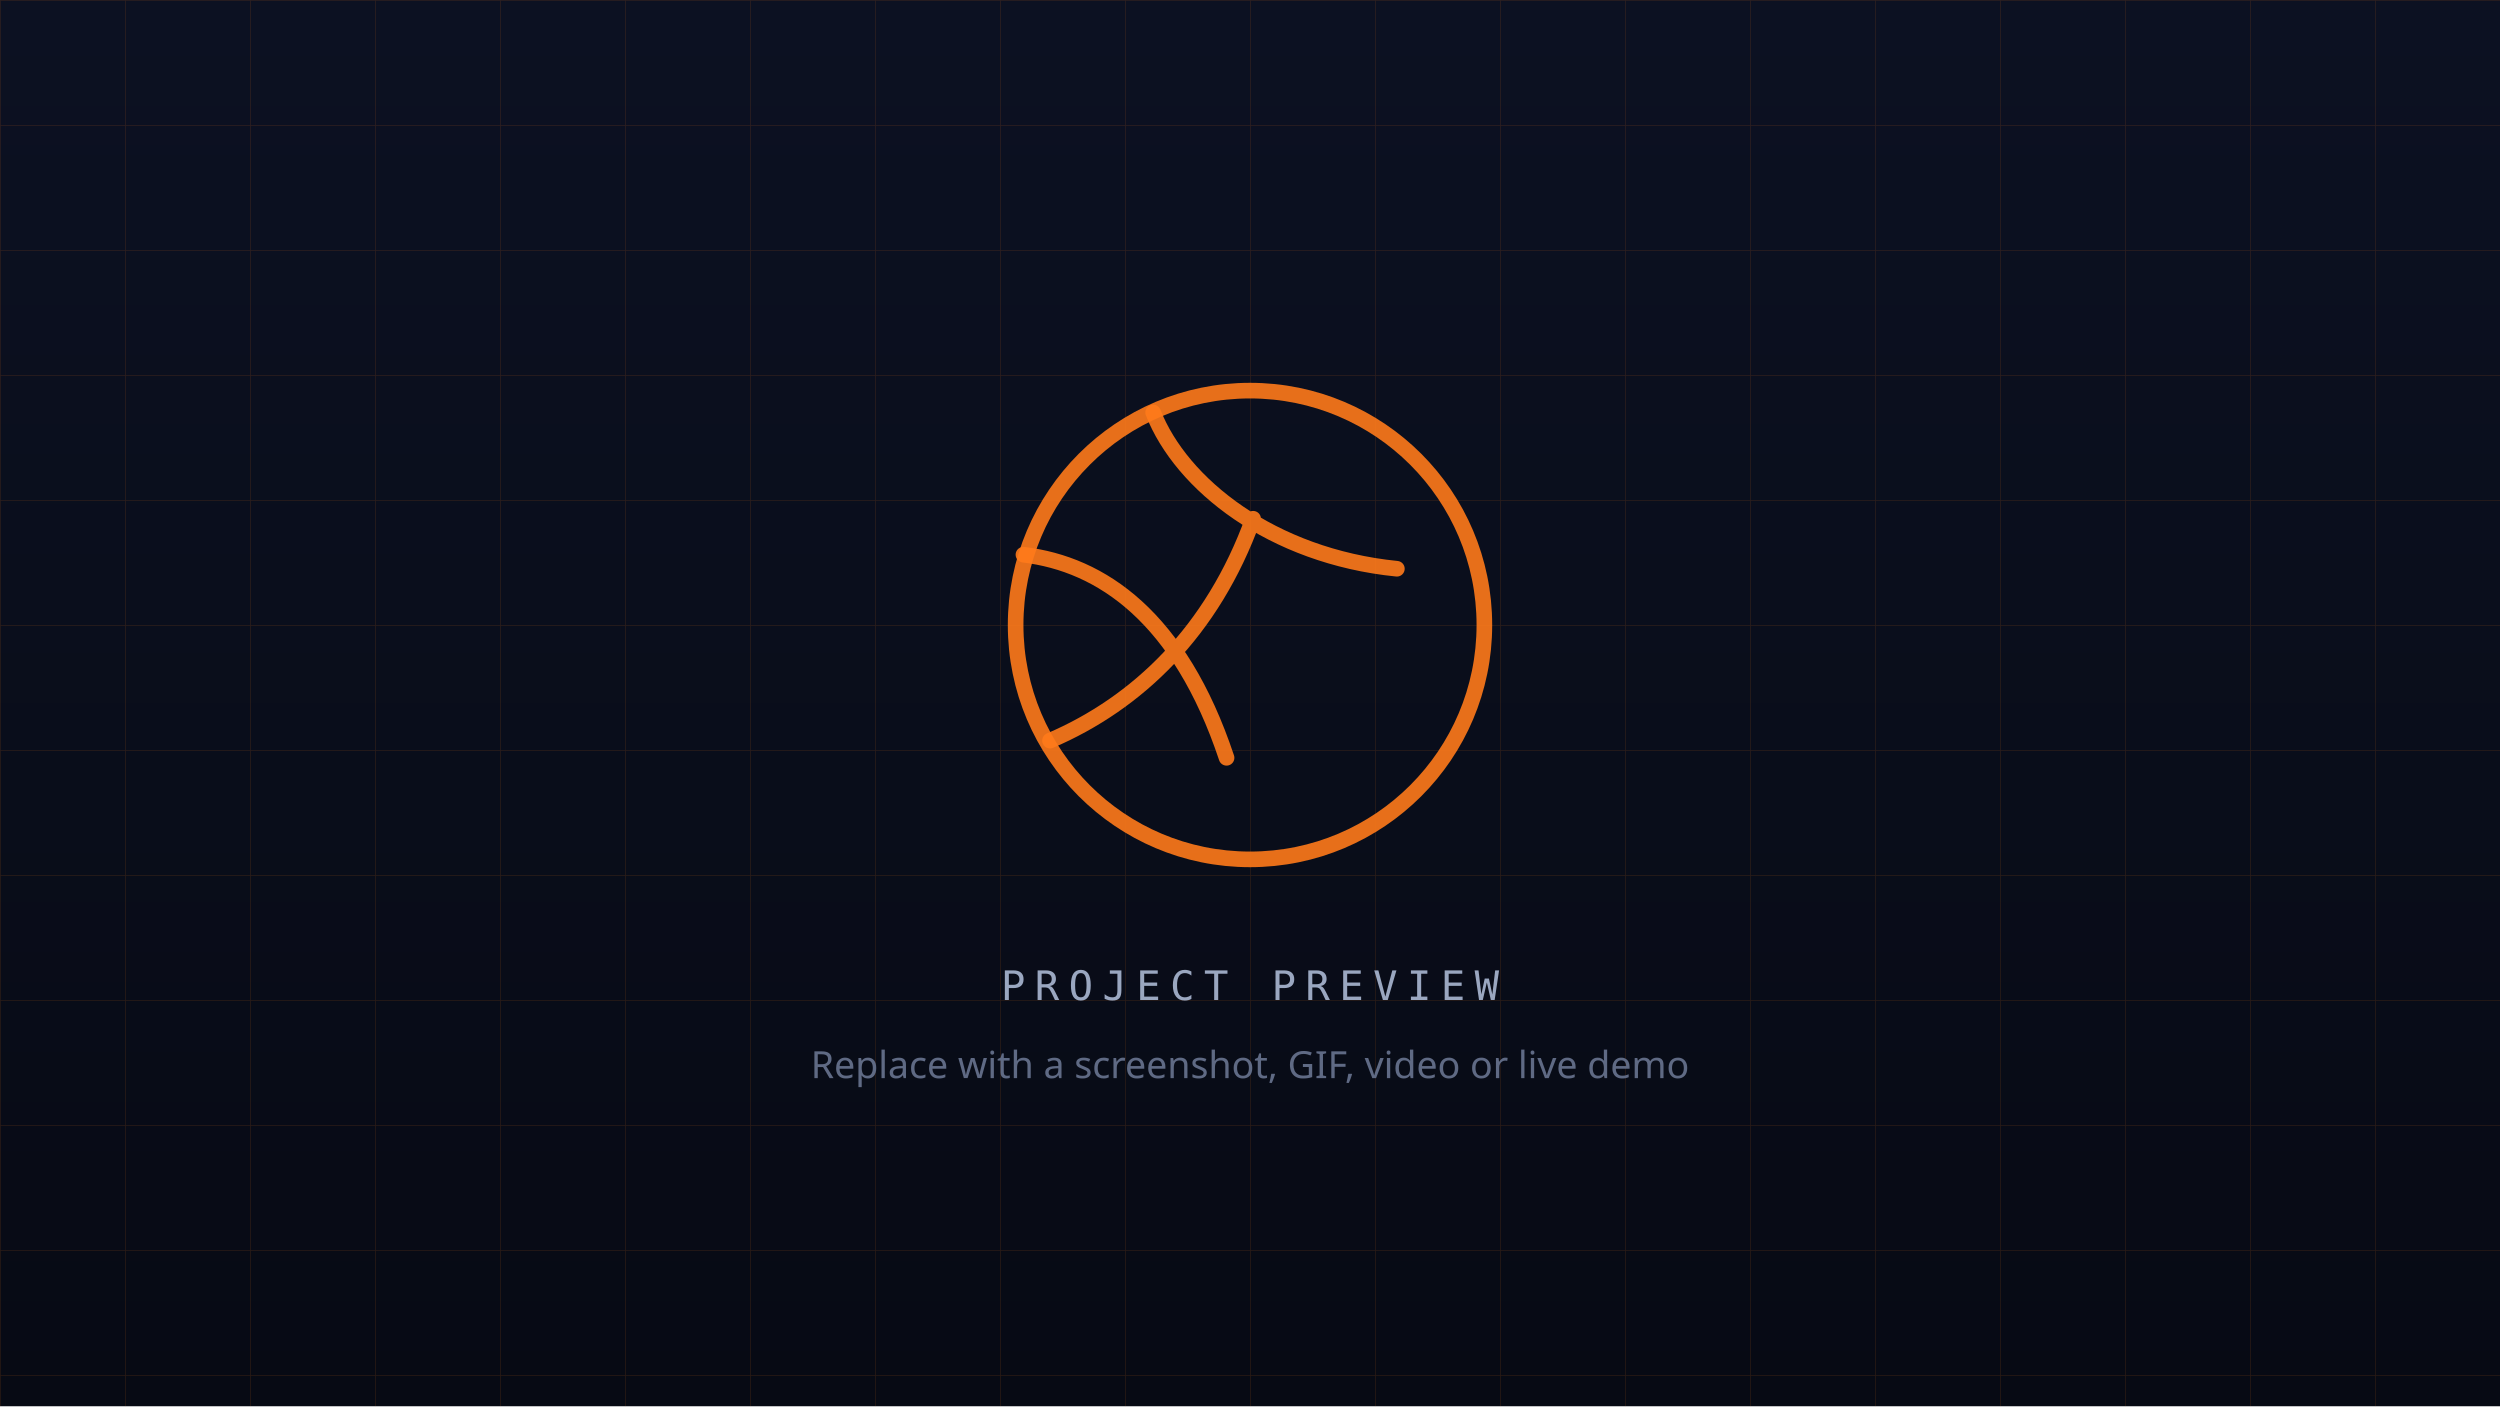
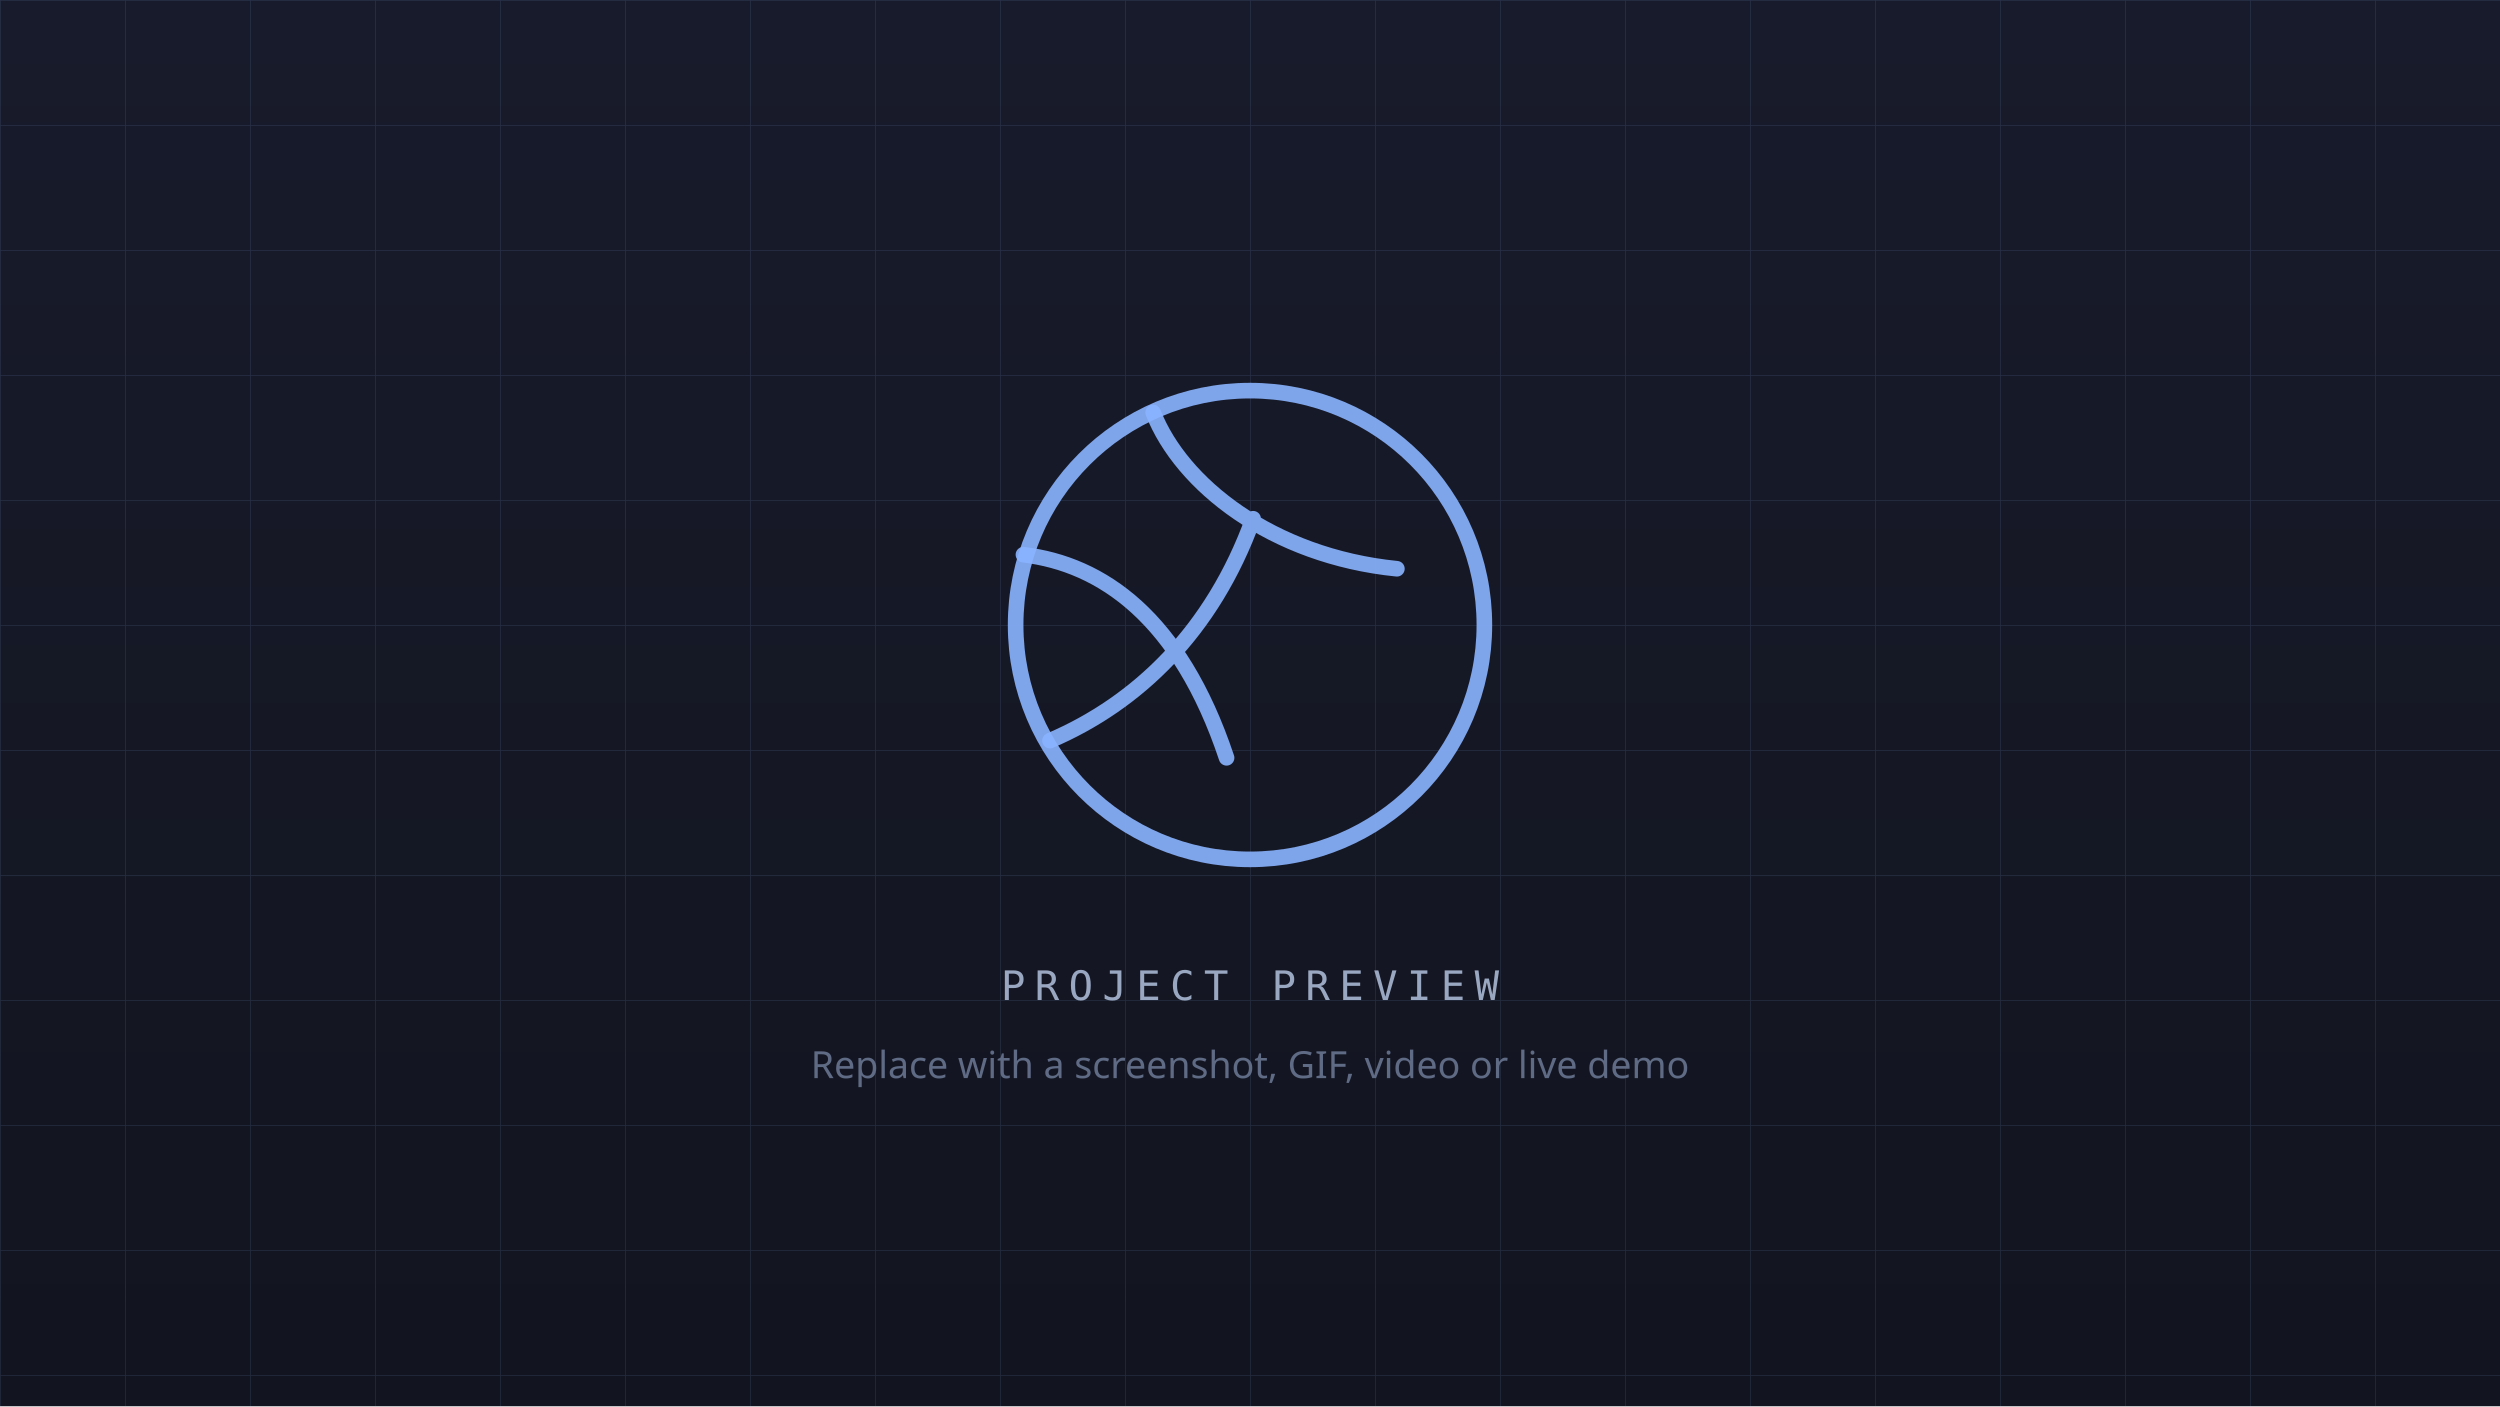
<svg xmlns="http://www.w3.org/2000/svg" viewBox="0 0 1600 900">
  <defs>
    <linearGradient id="bg" x1="0" y1="0" x2="0" y2="1">
-       <stop offset="0" stop-color="#0c1122" />
-       <stop offset="1" stop-color="#070a14" />
+       <stop offset="0" stop-color="#181b2b" />
+       <stop offset="1" stop-color="#12141f" />
    </linearGradient>
    <pattern id="grid" width="80" height="80" patternUnits="userSpaceOnUse">
-       <path d="M80 0H0V80" fill="none" stroke="#ff7a1a" stroke-opacity=".14" />
+       <path d="M80 0H0V80" fill="none" stroke="#8ab4ff" stroke-opacity=".14" />
    </pattern>
  </defs>
  <rect width="1600" height="900" fill="url(#bg)" />
  <rect width="1600" height="900" fill="url(#grid)" />
-   <g transform="translate(800 400)" fill="none" stroke="#ff7a1a" stroke-width="10" stroke-linecap="round">
+   <g transform="translate(800 400)" fill="none" stroke="#8ab4ff" stroke-width="10" stroke-linecap="round">
    <circle r="150" stroke-opacity=".9" />
    <path d="M-145-45c50 6 100 40 130 130M-62-136c18 46 76 92 156 100M-128 74c56-24 104-70 130-142" stroke-opacity=".9" />
  </g>
  <text x="800" y="640" text-anchor="middle" font-family="ui-monospace, Menlo, monospace" font-size="26" fill="#9aa7c0" letter-spacing="6">PROJECT PREVIEW</text>
  <text x="800" y="690" text-anchor="middle" font-family="system-ui, sans-serif" font-size="24" fill="#5f6a84">Replace with a screenshot, GIF, video or live demo</text>
</svg>
